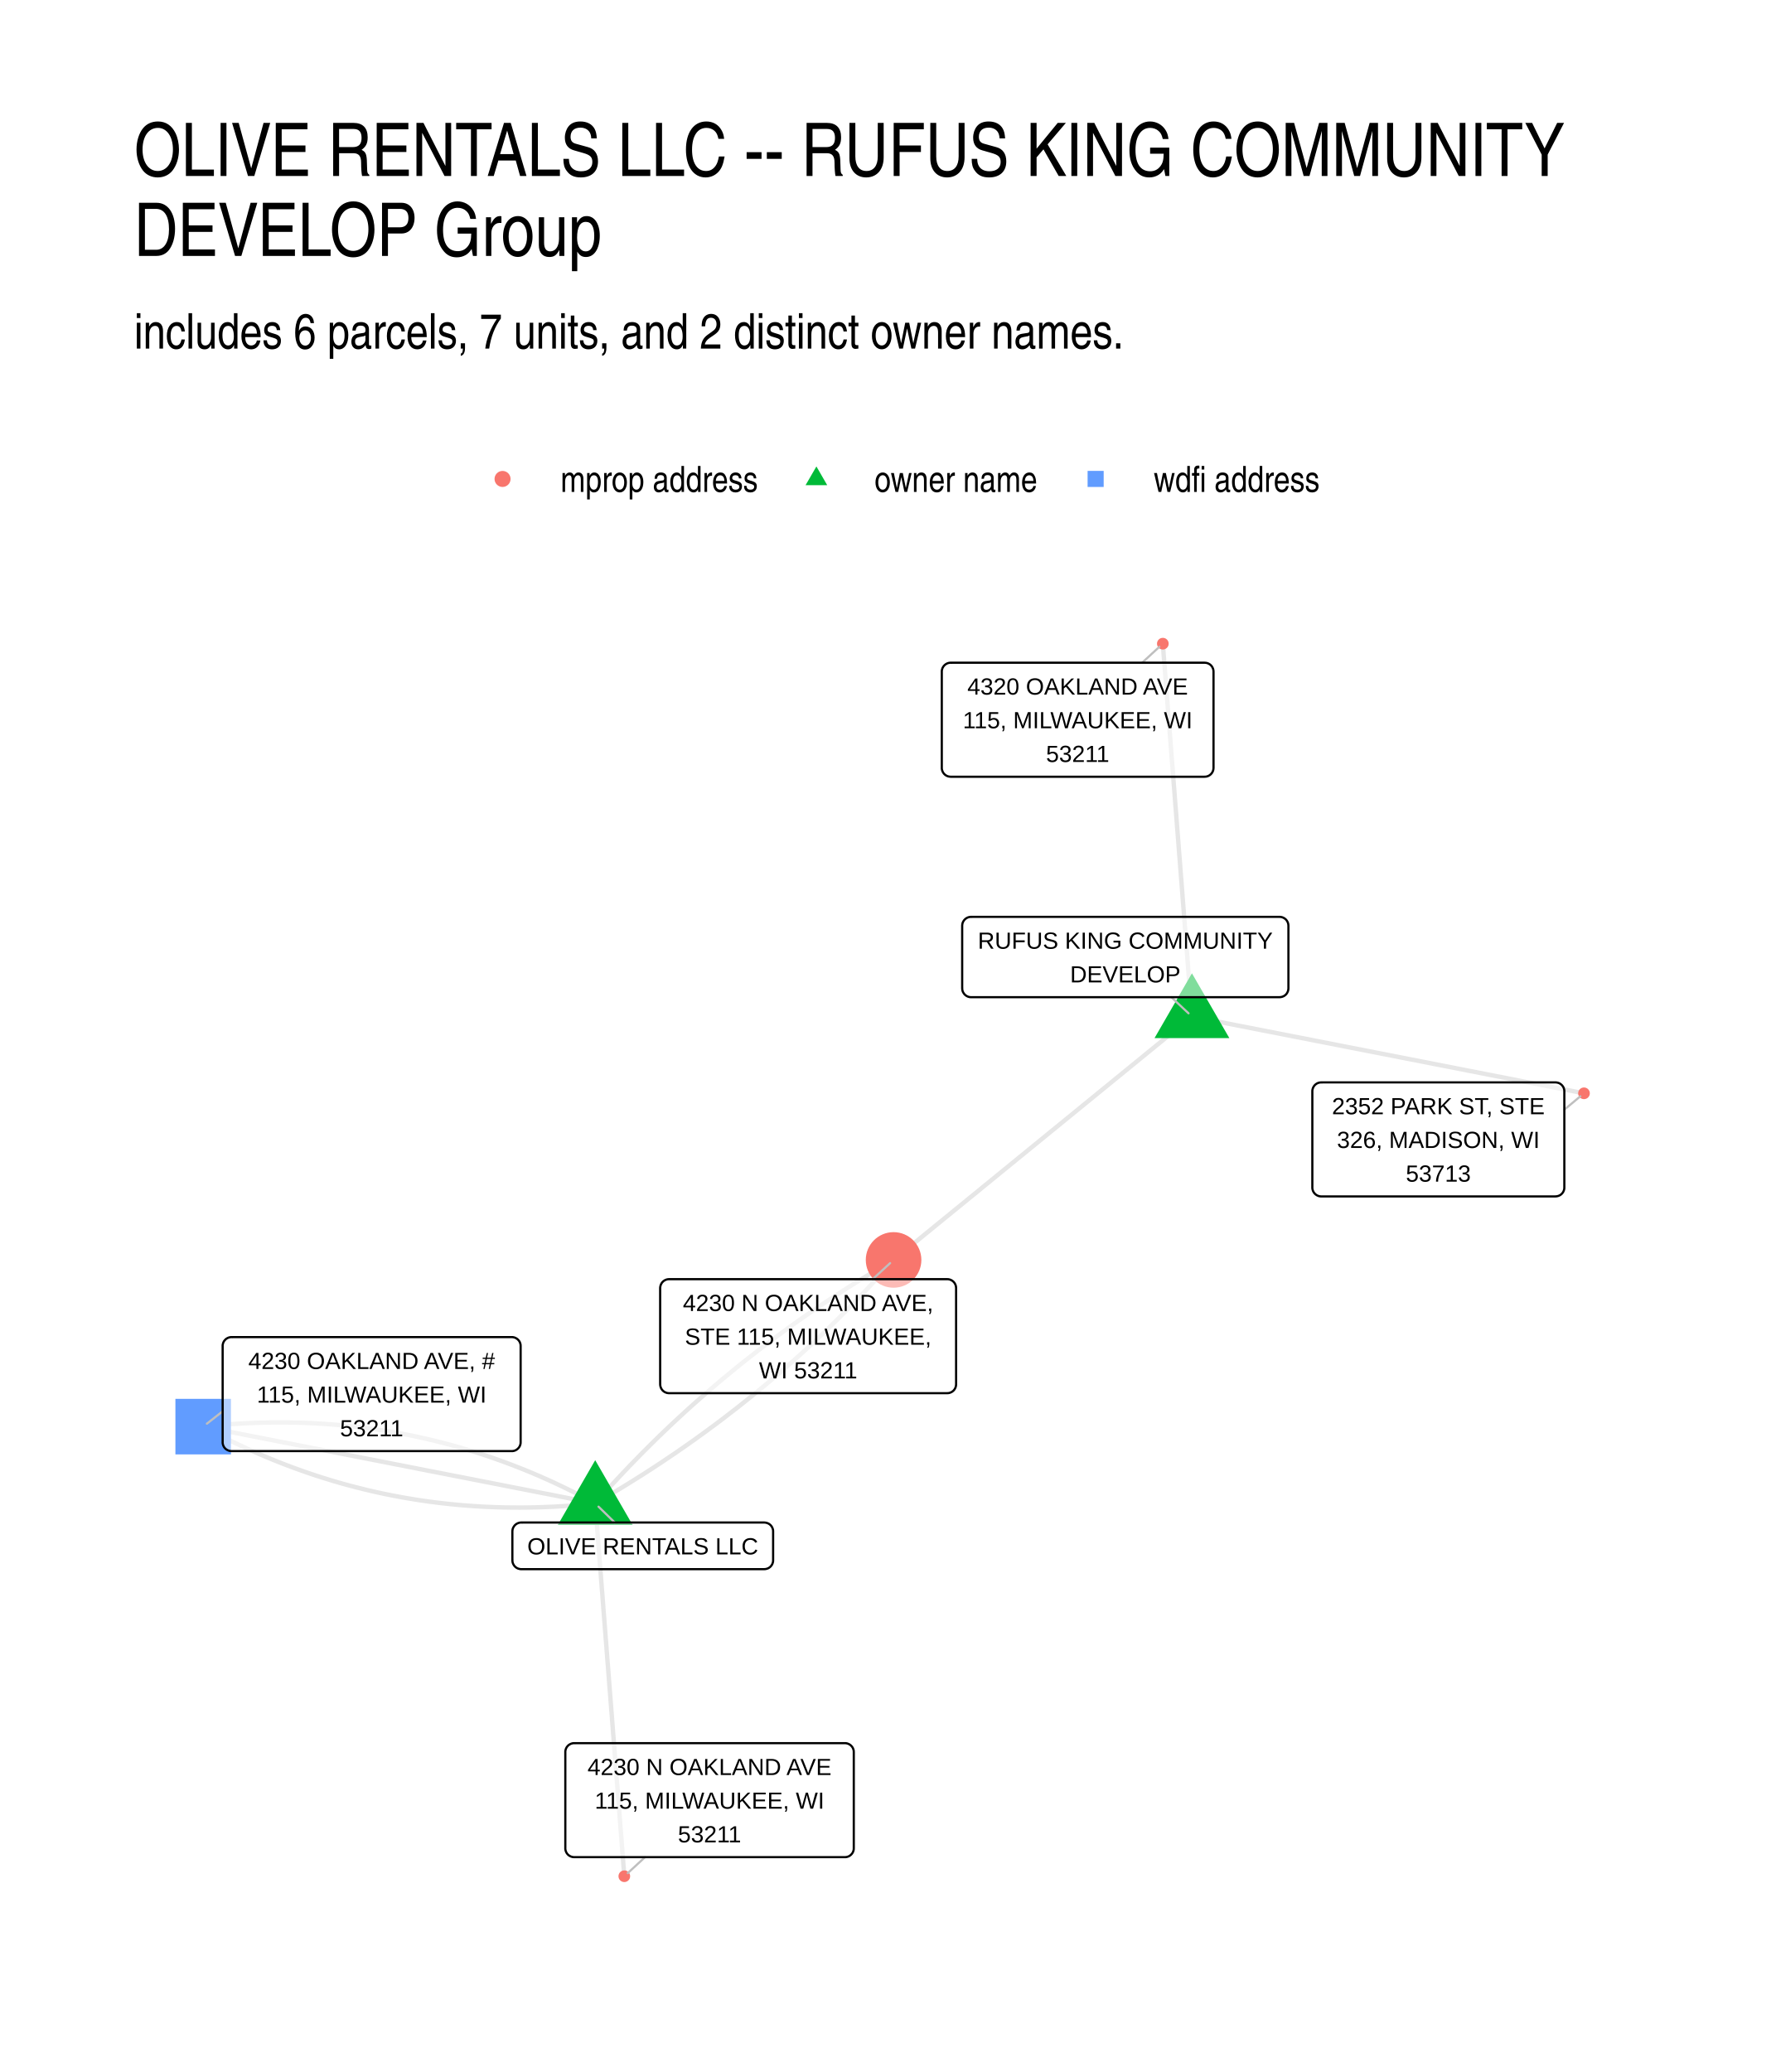
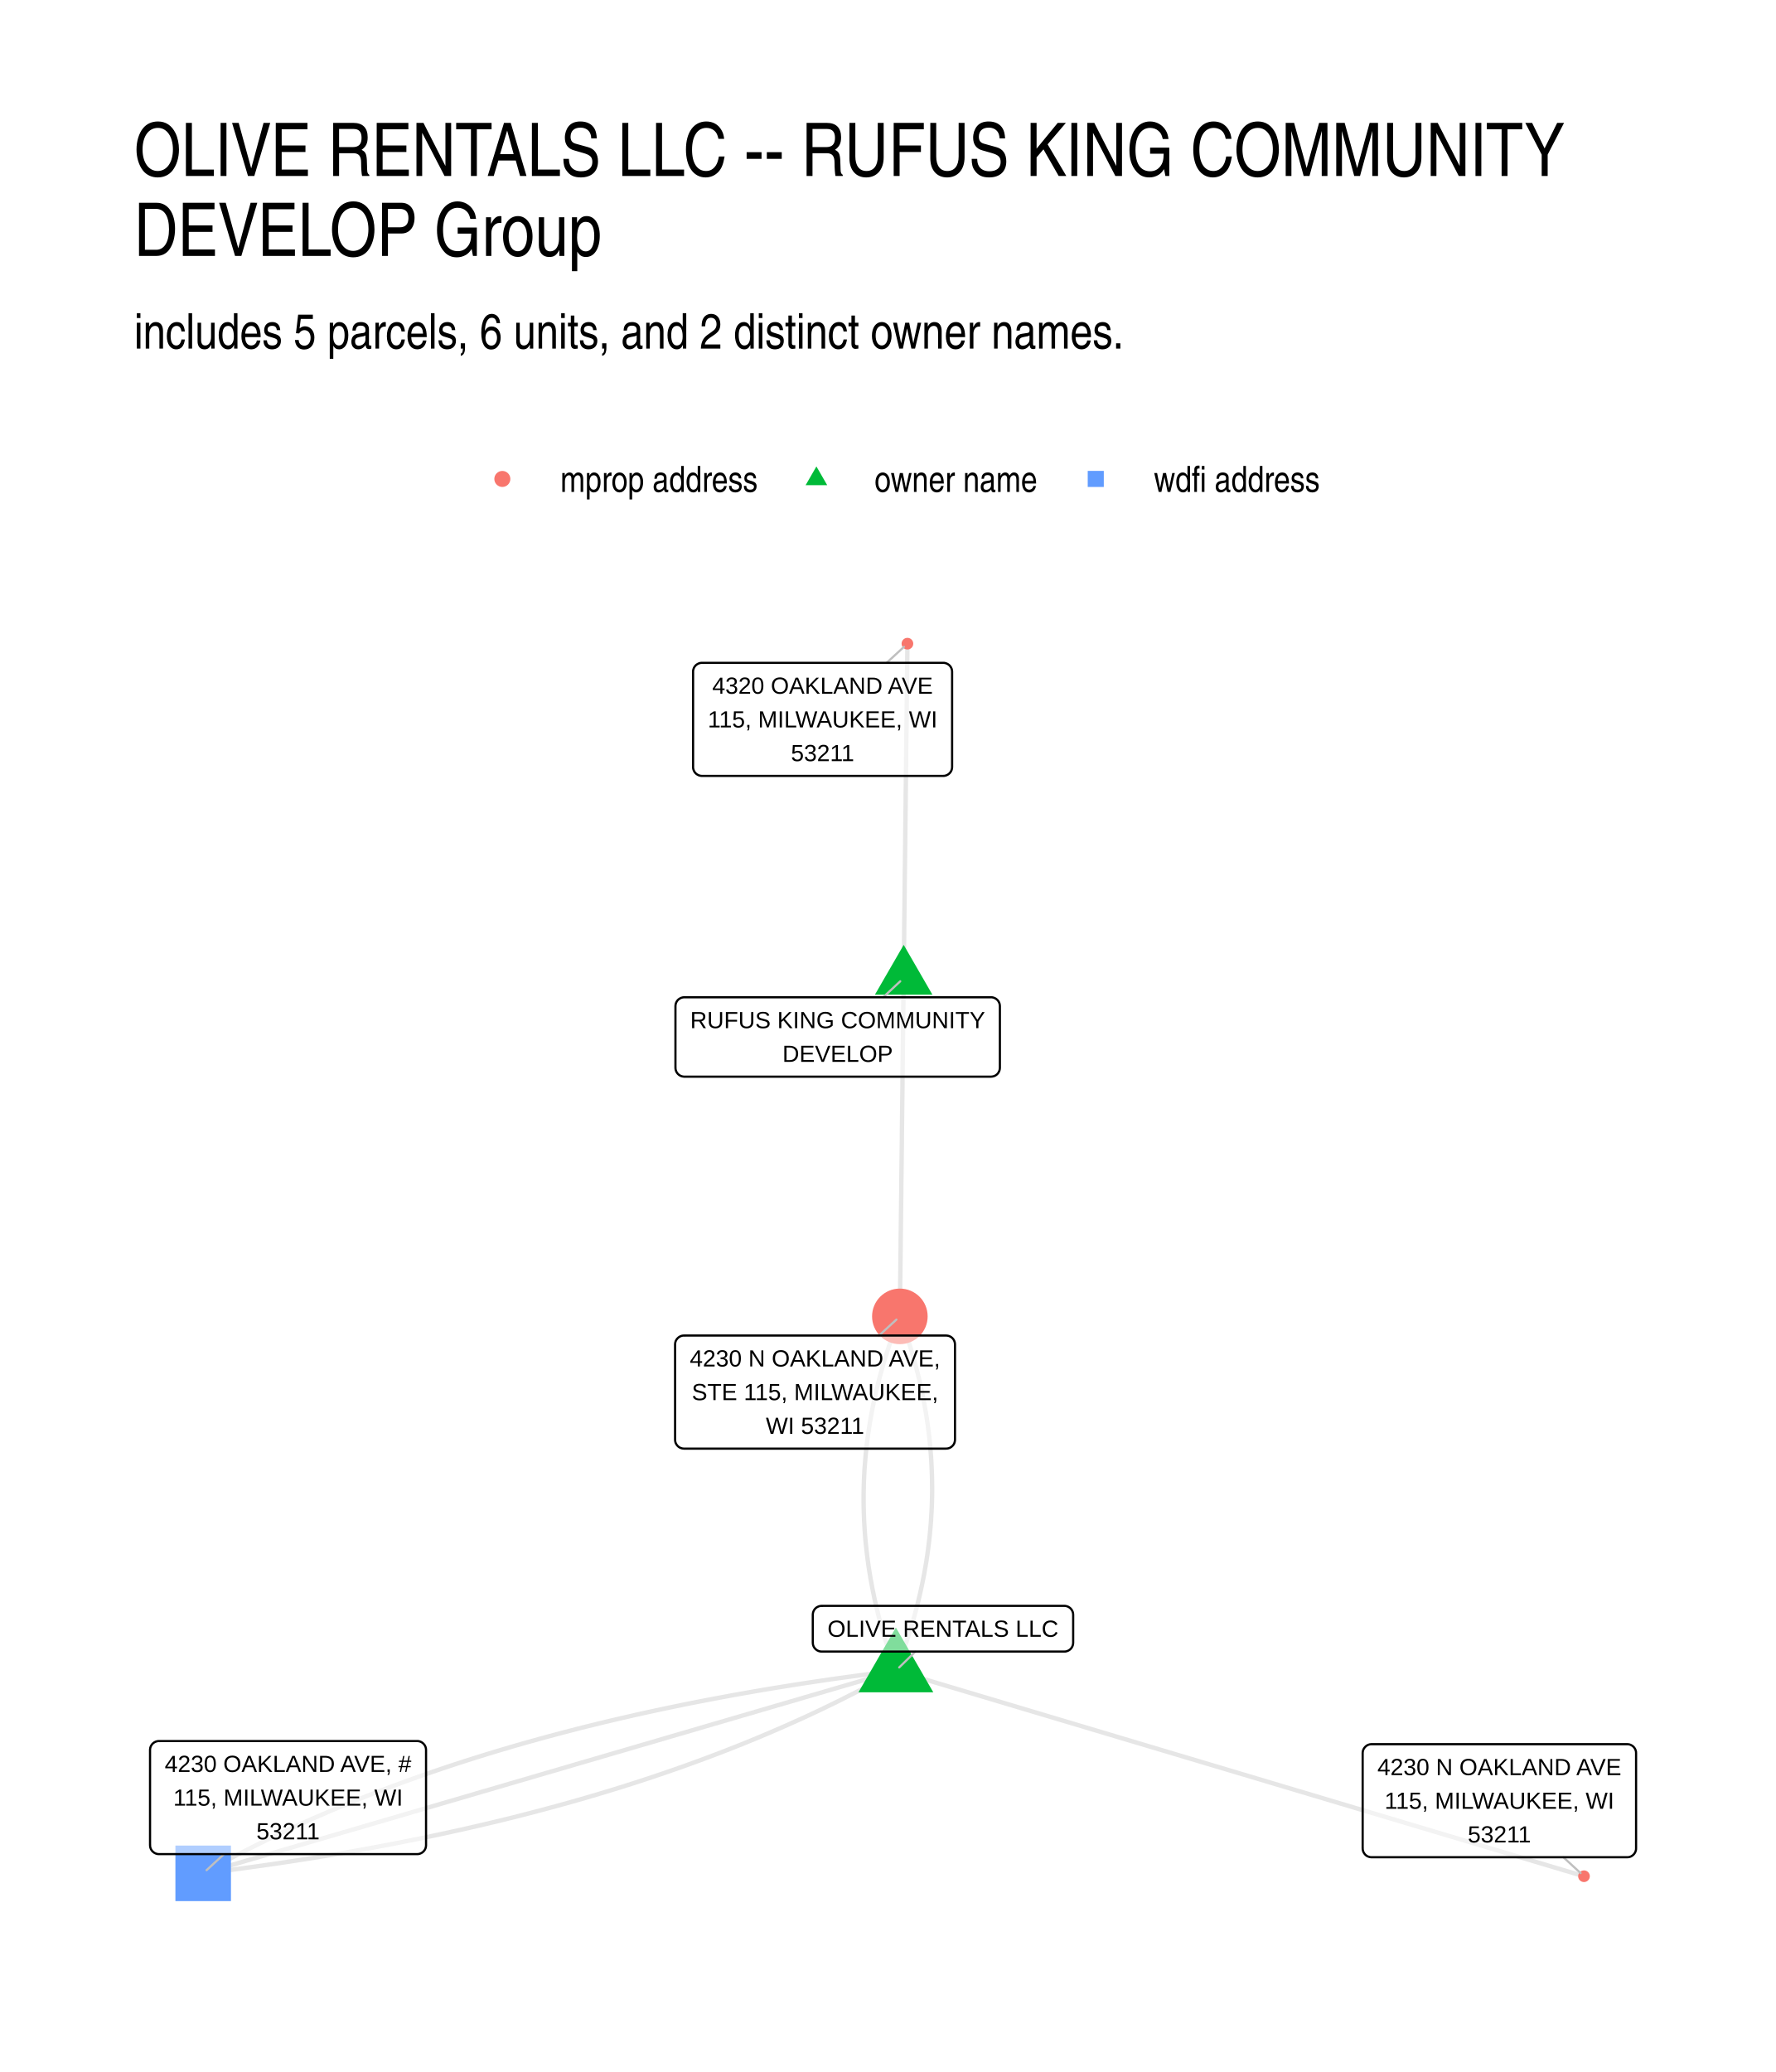
- <svg xmlns="http://www.w3.org/2000/svg" width="576" height="672" class="svglite" viewBox="0 0 432 504">
-   <defs>
-     <style>.svglite line,.svglite polyline,.svglite polygon,.svglite path,.svglite circle{fill:none;stroke:#000000;stroke-linecap:round;stroke-linejoin:round;stroke-miterlimit:10.00}.svglite text{white-space:pre}</style>
-   </defs>
-   <rect width="100%" height="100%" style="stroke-linecap:round;stroke-linejoin:round;stroke-miterlimit:10.00;stroke:none;fill:#FFFFFF" />
-   <defs>
-     <clipPath id="cpMC4wMHw0MzIuMDB8MC4wMHw1MDQuMDA=">
-       <path d="M0 0h432v504H0z" />
-     </clipPath>
-   </defs>
-   <g clip-path="url(#cpMC4wMHw0MzIuMDB8MC4wMHw1MDQuMDA=)">
-     <path d="M0 0h432v504H0z" style="stroke-width:1.07;stroke:none;fill:#FFFFFF" />
-   </g>
-   <defs>
-     <clipPath id="cpMzIuNjN8NDAyLjExfDE0MS41OHw0NzEuMzc=">
-       <path d="M32.63 141.58h369.48v329.8H32.63z" />
-     </clipPath>
-   </defs>
-   <g clip-path="url(#cpMzIuNjN8NDAyLjExfDE0MS41OHw0NzEuMzc=)">
-     <path d="m289.95 247.26-.07-.91-.07-.92-.07-.92-.07-.91-.08-.92-.07-.92-.07-.91-.07-.92-.07-.91-.07-.92-.08-.92-.07-.91-.07-.92-.07-.91-.07-.92-.07-.92-.07-.91-.08-.92-.07-.91-.07-.92-.07-.92-.07-.91-.07-.92-.08-.91-.07-.92-.07-.92-.07-.91-.07-.92-.07-.92-.08-.91-.07-.92-.07-.91-.07-.92-.07-.92-.07-.91-.07-.92-.08-.91-.07-.92-.07-.92-.07-.91-.07-.92-.07-.91-.08-.92-.07-.92-.07-.91-.07-.92-.07-.92-.07-.91-.08-.92-.07-.91-.07-.92-.07-.92-.07-.91-.07-.92-.07-.91-.08-.92-.07-.92-.07-.91-.07-.92-.07-.91-.07-.92-.08-.92-.07-.91-.07-.92-.07-.91-.07-.92-.07-.92-.08-.91-.07-.92-.07-.92-.07-.91-.07-.92-.07-.91-.07-.92-.08-.92-.07-.91-.07-.92-.07-.91-.07-.92-.07-.92-.08-.91-.07-.92-.07-.91-.07-.92-.07-.92-.07-.91-.08-.92-.07-.92-.07-.91-.07-.92-.07-.91-.07-.92-.07-.92-.08-.91-.07-.92-.07-.91-.07-.92-.07-.92-.07-.91M144.79 365.69l.84-.49.83-.48.84-.49.83-.5.83-.49.83-.5.82-.5.83-.5.82-.5.82-.51.82-.51.81-.51.81-.51.82-.51.8-.52.81-.52.81-.52.8-.53.8-.53.8-.52.79-.54.79-.53.8-.54.79-.53.78-.54.79-.55.78-.54.78-.55.78-.55.78-.55.77-.56.77-.55.77-.56.77-.56.76-.57.77-.56.76-.57.76-.57.76-.57.75-.58.75-.58.75-.58.75-.58.75-.58.74-.59.74-.59.74-.59.74-.59.74-.6.73-.6.73-.6.73-.6.73-.6.72-.61.72-.61.72-.61.72-.62.72-.61.71-.62.71-.62.71-.63.71-.62.7-.63.71-.63.7-.63.7-.64.69-.64.7-.64.69-.64.69-.64.69-.65.68-.65.69-.65.68-.65.68-.66.67-.66.68-.66.67-.66.67-.66.67-.67.67-.67.66-.67.66-.68.66-.67.66-.68.66-.68.65-.69.65-.68.65-.69.65-.69.64-.69.64-.7.64-.69.64-.7.64-.71.63-.7.63-.71.63-.7.63-.72m-72.58 59.22-.9-.49-.9-.48-.9-.47-.9-.47-.9-.46-.9-.45-.91-.45-.9-.44-.91-.44-.91-.43-.91-.43-.91-.42-.91-.41-.92-.4-.91-.41-.92-.39-.92-.39-.92-.38-.92-.38-.92-.37-.93-.36-.92-.36-.93-.35-.93-.35-.93-.34-.93-.33-.93-.33-.93-.32-.94-.32-.93-.31-.94-.3-.94-.3-.94-.29-.94-.28-.94-.28-.95-.28-.94-.26-.95-.27-.95-.25-.95-.25-.95-.24-.95-.24-.95-.23-.96-.23-.96-.22-.95-.21-.96-.21-.96-.2-.97-.19-.96-.19-.96-.18-.97-.18-.97-.17-.97-.16-.97-.16-.97-.15-.97-.15-.97-.14-.98-.13-.98-.13-.98-.12-.97-.12-.99-.11-.98-.1-.98-.1-.99-.09-.98-.09-.99-.08-.99-.07-.99-.07-.99-.06-1-.06-.99-.05-1-.04-.99-.04-1-.03-1-.02-1-.02-1.01-.02h-3.01l-1.01.01-1.01.02-1.01.02-1.01.03-1.02.04-1.01.04-1.02.05-1.02.05-1.02.06-1.02.06-1.02.08-1.02.07-1.03.09-1.02.09-1.03.09-1.03.11-1.03.1m240.53-99.75-.73.6-.73.6-.74.6-.73.59-.73.6-.74.6-.73.6-.73.6-.74.59-.73.6-.73.6-.74.6-.73.6-.73.59-.74.6-.73.6-.73.6-.73.6-.74.6-.73.59-.73.6-.74.6-.73.6-.73.6-.74.59-.73.6-.73.6-.74.6-.73.6-.73.59-.74.6-.73.6-.73.6-.74.6-.73.6-.73.59-.73.6-.74.6-.73.6-.73.6-.74.59-.73.6-.73.6-.74.6-.73.6-.73.59-.74.6-.73.6-.73.6-.74.6-.73.6-.73.59-.73.6-.74.6-.73.6-.73.6-.74.59-.73.6-.73.6-.74.6-.73.6-.73.59-.74.6-.73.6-.73.6-.74.6-.73.6-.73.59-.74.6-.73.6-.73.6-.73.6-.74.59-.73.6-.73.6-.74.6-.73.6-.73.59-.74.6-.73.6-.73.6-.74.6-.73.59-.73.6-.74.6-.73.6-.73.6-.74.6-.73.59-.73.6-.73.6-.74.6-.73.6-.73.59-.74.6-.73.6-.73.6-.74.6-.73.59m-72.58 59.22.07.91.07.92.07.92.07.91.08.92.07.91.07.92.07.92.07.91.07.92.07.92.08.91.07.92.07.91.07.92.07.92.07.91.08.92.07.91.07.92.07.92.07.91.07.92.08.91.07.92.07.92.07.91.07.92.07.91.07.92.08.92.07.91.07.92.07.92.07.91.07.92.08.91.07.92.07.92.07.91.07.92.07.91.08.92.07.92.07.91.07.92.07.91.07.92.07.92.08.91.07.92.07.92.07.91.07.92.07.91.08.92.07.92.07.91.07.92.07.91.07.92.08.92.07.91.07.92.07.91.07.92.07.92.07.91.08.92.07.91.07.92.07.92.07.91.07.92.08.92.07.91.07.92.07.91.07.92.07.92.08.91.07.92.07.91.07.92.07.92.07.91.07.92.08.91.07.92.07.92.07.91.07.92.07.92.08.91.07.92.07.91.07.92.07.92.07.91" style="stroke-width:1.07;stroke:#000000;stroke-opacity:0.10;stroke-linecap:butt" />
-     <path d="m144.79 365.69-.97-.19-.96-.19-.96-.19-.97-.19-.96-.19-.96-.18-.97-.19-.96-.19-.96-.19-.97-.19-.96-.19-.96-.19-.97-.18-.96-.19-.96-.19-.97-.19-.96-.19-.96-.19-.96-.19-.97-.18-.96-.19-.96-.19-.97-.19-.96-.19-.96-.19-.97-.19-.96-.19-.96-.18-.97-.19-.96-.19-.96-.19-.97-.19-.96-.19-.96-.19-.97-.18-.96-.19-.96-.19-.97-.19-.96-.19-.96-.19-.97-.19-.96-.18-.96-.19-.97-.19-.96-.19-.96-.19-.97-.19-.96-.19-.96-.19-.97-.18-.96-.19-.96-.19-.97-.19-.96-.19-.96-.19-.97-.19-.96-.18-.96-.19-.97-.19-.96-.19-.96-.19-.97-.19-.96-.19-.96-.18-.97-.19-.96-.19-.96-.19-.97-.19-.96-.19-.96-.19-.97-.18-.96-.19-.96-.19-.97-.19-.96-.19-.96-.19-.97-.19-.96-.19-.96-.18-.97-.19-.96-.19-.96-.19-.97-.19-.96-.19-.96-.19-.96-.18-.97-.19-.96-.19-.96-.19-.97-.19-.96-.19-.96-.19-.97-.18-.96-.19-.96-.19-.97-.19-.96-.19-.96-.19-.97-.19m240.53-99.75.97.19.96.19.96.19.97.19.96.18.96.19.97.19.96.19.96.19.97.19.96.19.96.19.96.18.97.19.96.19.96.19.97.19.96.19.96.19.97.18.96.19.96.19.97.19.96.19.96.19.97.19.96.18.96.19.97.19.96.19.96.19.97.19.96.19.96.18.97.19.96.19.96.19.97.19.96.19.96.19.97.19.96.18.96.19.97.19.96.19.96.19.97.19.96.19.96.18.97.19.96.19.96.19.97.19.96.19.96.19.97.18.96.19.96.19.97.19.96.19.96.19.97.19.96.19.96.18.97.19.96.19.96.19.97.19.96.19.96.19.97.18.96.19.96.19.97.19.96.19.96.19.97.19.96.18.96.19.96.19.97.19.96.19.96.19.97.19.96.19.96.18.97.19.96.19.96.19.97.19.96.19.96.19.97.18.96.19.96.19.97.19.96.19.96.19.97.19m-240.53 99.75.62-.71.63-.71.64-.71.63-.7.64-.7.63-.7.64-.7.65-.7.64-.69.65-.69.65-.69.65-.68.65-.69.66-.68.66-.67.66-.68.66-.68.66-.67.67-.67.67-.66.67-.67.67-.66.67-.66.68-.66.68-.66.68-.65.69-.65.68-.65.69-.65.69-.64.69-.64.7-.64.69-.64.7-.63.7-.64.7-.63.71-.62.71-.63.71-.62.71-.62.71-.62.72-.62.71-.61.73-.62.72-.61.72-.6.73-.61.73-.6.73-.6.73-.6.74-.6.73-.59.74-.59.75-.59.74-.59.75-.58.74-.58.75-.58.76-.58.75-.57.76-.58.76-.57.76-.57.76-.56.77-.56.77-.57.77-.56.77-.55.77-.56.78-.55.78-.55.78-.55.78-.54.78-.54.79-.54.79-.54.79-.54.8-.53.79-.53.8-.53.8-.53.8-.52.81-.53.8-.51.81-.52.81-.52.82-.51.81-.51.82-.51.82-.51.82-.5.82-.5.83-.5.83-.5.83-.49.83-.49.83-.49.84-.49.84-.49" style="stroke-width:1.07;stroke:#000000;stroke-opacity:0.10;stroke-linecap:butt" />
-     <path d="m144.79 365.69-1.03.11-1.03.1-1.03.09-1.02.09-1.03.09-1.02.08-1.02.07-1.02.06-1.02.06-1.02.06-1.02.04-1.01.04-1.02.04-1.01.03-1.01.02-1.01.02-1.01.01-1 .01-1.01-.01h-1l-1.01-.02-1-.01-1-.03-1-.03-.99-.04-1-.04-.99-.05-1-.06-.99-.06-.99-.07-.99-.07-.99-.08-.98-.08-.99-.1-.98-.09-.98-.11-.99-.11-.97-.11-.98-.13-.98-.12-.98-.14-.97-.14-.97-.14-.97-.16-.97-.16-.97-.16-.97-.17-.97-.18-.96-.18-.96-.19-.97-.19-.96-.2-.96-.21-.95-.21-.96-.22-.96-.23-.95-.23-.95-.24-.95-.24-.95-.25-.95-.25-.95-.26-.94-.27-.95-.27-.94-.28-.94-.29-.94-.29-.94-.3-.94-.3-.93-.31-.94-.32-.93-.32-.93-.33-.93-.33-.93-.34-.93-.35-.93-.35-.92-.36-.93-.36-.92-.37-.92-.38-.92-.38-.92-.39-.92-.39-.91-.4-.92-.41-.91-.41-.91-.42-.91-.43-.91-.43-.91-.43-.9-.45-.91-.45-.9-.45-.9-.46-.9-.47-.9-.47-.9-.48-.9-.49" style="stroke-width:1.07;stroke:#000000;stroke-opacity:0.10;stroke-linecap:butt" />
-     <path d="m289.95 236.75 9.1 15.76h-18.2zM144.79 355.18l9.1 15.76h-18.2z" style="stroke-width:0.71;stroke:none;fill:#00BA38" />
-     <circle cx="282.87" cy="156.57" r="1.42" style="stroke-width:0.71;stroke:none;fill:#F8766D" />
-     <circle cx="217.37" cy="306.47" r="6.76" style="stroke-width:0.71;stroke:none;fill:#F8766D" />
-     <path d="M42.67 353.77h13.51v-13.51H42.67z" style="stroke-width:0.71;stroke:none;fill:#619CFF" />
-     <circle cx="151.87" cy="456.38" r="1.42" style="stroke-width:0.71;stroke:none;fill:#F8766D" />
-     <circle cx="385.32" cy="265.94" r="1.42" style="stroke-width:0.71;stroke:none;fill:#F8766D" />
-     <path d="m284.94 242.56 4.18 3.92M149.54 370.34l-3.94-3.85M277.83 161.2l4.19-3.86m-69.73 153.81 4.24-3.9M54.16 343.29l-3.83 3.01m106.58 105.44-4.19 3.87m227.82-185.69 3.89-3.25" style="stroke-width:0.53;stroke:#BFBFBF" />
-     <path d="M236.22 242.56h75.04-.09l.35-.02.34-.07.33-.12.3-.17.27-.22.23-.26.18-.3.14-.32.08-.33.03-.35h0v-15.22h0l-.03-.35-.08-.34-.14-.32-.18-.29-.23-.26-.27-.22-.3-.17-.33-.13-.34-.07-.26-.01h-75.04l.26.01-.35-.01-.34.04-.34.1-.31.15-.29.2-.25.24-.2.27-.17.31-.11.33-.05.34-.01.18v15.22l.01-.17v.34l.05.35.11.33.17.3.2.28.25.24.29.2.31.15.34.1.34.04z" style="stroke-width:0.53;fill:#FFFFFF;fill-opacity:0.50" />
-     <text x="273.74" y="230.77" lengthAdjust="spacingAndGlyphs" style="font-size:5.69px;font-family:&quot;Liberation Sans&quot;" text-anchor="middle" textLength="72.16">RUFUS KING COMMUNITY</text>
-     <text x="273.74" y="238.96" lengthAdjust="spacingAndGlyphs" style="font-size:5.69px;font-family:&quot;Liberation Sans&quot;" text-anchor="middle" textLength="26.32">DEVELOP</text>
-     <path d="M126.8 381.69h59.11-.08l.34-.02.34-.07.33-.12.3-.17.27-.22.23-.26.19-.3.13-.32.09-.34.02-.34h0v-7.03h0l-.02-.35-.09-.33-.13-.32-.19-.3-.23-.26-.27-.22-.3-.17-.33-.12-.34-.07-.26-.02H126.8l.26.02-.35-.02-.34.04-.33.1-.32.15-.29.2-.25.24-.2.28-.17.3-.11.33-.05.35-.01.17v7.03l.01-.18v.35l.05.34.11.33.17.31.2.28.25.24.29.2.32.15.33.09.34.05z" style="stroke-width:0.53;fill:#FFFFFF;fill-opacity:0.50" />
-     <text x="156.36" y="378.09" lengthAdjust="spacingAndGlyphs" style="font-size:5.69px;font-family:&quot;Liberation Sans&quot;" text-anchor="middle" textLength="56.23">OLIVE RENTALS LLC</text>
-     <path d="M231.26 188.94h61.78l-.09-.01.35-.01.34-.07.33-.12.3-.18.27-.22.23-.26.18-.29.14-.32.08-.34.03-.34h0v-23.42h0l-.03-.35-.08-.33-.14-.32-.18-.3-.23-.26-.27-.22-.3-.17-.33-.13-.34-.06-.26-.02h-61.78l.26.02-.35-.02-.34.04-.34.1-.31.15-.29.2-.25.24-.21.28-.16.3-.11.33-.06.35v23.59-.18.35l.06.34.11.33.16.31.21.28.25.24.29.2.31.15.34.09.34.04z" style="stroke-width:0.53;fill:#FFFFFF;fill-opacity:0.50" />
-     <text x="262.15" y="168.95" lengthAdjust="spacingAndGlyphs" style="font-size:5.69px;font-family:&quot;Liberation Sans&quot;" text-anchor="middle" textLength="56.92">4320 OAKLAND AVE</text>
-     <text x="262.15" y="177.14" lengthAdjust="spacingAndGlyphs" style="font-size:5.69px;font-family:&quot;Liberation Sans&quot;" text-anchor="middle" textLength="58.9">115, MILWAUKEE, WI</text>
-     <text x="262.15" y="185.34" lengthAdjust="spacingAndGlyphs" style="font-size:5.69px;font-family:&quot;Liberation Sans&quot;" text-anchor="middle" textLength="18.11">53211</text>
-     <path d="M162.75 338.88h67.67-.09l.35-.01.34-.07.33-.13.3-.17.27-.22.23-.26.18-.29.14-.32.08-.34.03-.35h0v-23.41h0l-.03-.35-.08-.34-.14-.32-.18-.29-.23-.26-.27-.22-.3-.17-.33-.13-.34-.07-.26-.01h-67.67l.26.01-.34-.01-.35.04-.33.1-.32.15-.28.19-.25.24-.21.28-.16.31-.11.33-.06.34-.01.18v23.41l.01-.17v.35l.06.34.11.33.16.31.21.28.25.24.28.19.32.15.33.1.35.04z" style="stroke-width:0.53;fill:#FFFFFF;fill-opacity:0.50" />
-     <text x="196.59" y="318.89" lengthAdjust="spacingAndGlyphs" style="font-size:5.69px;font-family:&quot;Liberation Sans&quot;" text-anchor="middle" textLength="64.79">4230 N OAKLAND AVE,</text>
-     <text x="196.59" y="327.09" lengthAdjust="spacingAndGlyphs" style="font-size:5.69px;font-family:&quot;Liberation Sans&quot;" text-anchor="middle" textLength="62.28">STE 115, MILWAUKEE,</text>
-     <text x="196.59" y="335.28" lengthAdjust="spacingAndGlyphs" style="font-size:5.69px;font-family:&quot;Liberation Sans&quot;" text-anchor="middle" textLength="27.22">WI 53211</text>
-     <path d="M56.32 352.97h68.17-.08l.34-.01.35-.07.32-.12.3-.18.27-.22.23-.26.19-.29.13-.32.09-.34.02-.35h0V327.4h0l-.02-.35-.09-.34-.13-.32-.19-.29-.23-.26-.27-.22-.3-.17-.32-.13-.35-.07-.26-.01H56.32l.26.01-.35-.01-.34.04-.34.1-.31.15-.29.19-.25.25-.21.27-.16.31-.11.33-.06.34v23.59-.17.35l.06.34.11.33.16.31.21.28.25.24.29.19.31.15.34.1.34.04z" style="stroke-width:0.53;fill:#FFFFFF;fill-opacity:0.50" />
-     <text x="90.41" y="332.99" lengthAdjust="spacingAndGlyphs" style="font-size:5.69px;font-family:&quot;Liberation Sans&quot;" text-anchor="middle" textLength="65.3">4230 OAKLAND AVE, #</text>
-     <text x="90.41" y="341.18" lengthAdjust="spacingAndGlyphs" style="font-size:5.69px;font-family:&quot;Liberation Sans&quot;" text-anchor="middle" textLength="58.9">115, MILWAUKEE, WI</text>
-     <text x="90.41" y="349.37" lengthAdjust="spacingAndGlyphs" style="font-size:5.69px;font-family:&quot;Liberation Sans&quot;" text-anchor="middle" textLength="18.11">53211</text>
-     <path d="M139.68 451.74h65.85-.08l.34-.01.34-.07.33-.12.3-.18.27-.22.23-.26.19-.29.13-.32.09-.34.02-.35h0v-23.41h0l-.02-.35-.09-.34-.13-.32-.19-.29-.23-.26-.27-.22-.3-.17-.33-.13-.34-.07-.26-.01h-65.85l.26.01-.35-.01-.35.04-.33.1-.31.15-.29.19-.25.25-.21.27-.16.31-.11.33-.06.34v23.59-.17.35l.06.34.11.33.16.31.21.28.25.24.29.19.31.15.33.1.35.04z" style="stroke-width:0.53;fill:#FFFFFF;fill-opacity:0.50" />
-     <text x="172.6" y="431.76" lengthAdjust="spacingAndGlyphs" style="font-size:5.69px;font-family:&quot;Liberation Sans&quot;" text-anchor="middle" textLength="62.98">4230 N OAKLAND AVE</text>
-     <text x="172.6" y="439.95" lengthAdjust="spacingAndGlyphs" style="font-size:5.69px;font-family:&quot;Liberation Sans&quot;" text-anchor="middle" textLength="58.9">115, MILWAUKEE, WI</text>
-     <text x="172.6" y="448.14" lengthAdjust="spacingAndGlyphs" style="font-size:5.69px;font-family:&quot;Liberation Sans&quot;" text-anchor="middle" textLength="18.11">53211</text>
-     <path d="M321.4 291.02h56.98-.08l.34-.02.34-.07.33-.12.3-.17.27-.22.23-.26.19-.3.13-.32.09-.33.02-.35h0v-23.42h0l-.02-.34-.09-.34-.13-.32-.19-.29-.23-.26-.27-.22-.3-.18-.33-.12-.34-.07-.26-.02H321.4l.26.02-.35-.01-.35.04-.33.09-.31.15-.29.2-.25.24-.21.28-.16.31-.11.33-.06.34v23.59-.17.34l.06.35.11.33.16.3.21.28.25.24.29.2.31.15.33.1.35.04z" style="stroke-width:0.53;fill:#FFFFFF;fill-opacity:0.50" />
-     <text x="349.89" y="271.03" lengthAdjust="spacingAndGlyphs" style="font-size:5.69px;font-family:&quot;Liberation Sans&quot;" text-anchor="middle" textLength="54.11">2352 PARK ST, STE</text>
-     <text x="349.89" y="279.23" lengthAdjust="spacingAndGlyphs" style="font-size:5.69px;font-family:&quot;Liberation Sans&quot;" text-anchor="middle" textLength="52.59">326, MADISON, WI</text>
-     <text x="349.89" y="287.42" lengthAdjust="spacingAndGlyphs" style="font-size:5.69px;font-family:&quot;Liberation Sans&quot;" text-anchor="middle" textLength="18.11">53713</text>
-   </g>
-   <g clip-path="url(#cpMC4wMHw0MzIuMDB8MC4wMHw1MDQuMDA=)">
-     <circle cx="122.25" cy="116.5" r="1.95" style="stroke-width:0.71;stroke:none;fill:#F8766D" />
-     <path d="m198.6 113.46 2.63 4.56h-5.27z" style="stroke-width:0.71;stroke:none;fill:#00BA38" />
-     <path d="M264.57 118.45h3.91v-3.91h-3.91z" style="stroke-width:0.71;stroke:none;fill:#619CFF" />
-     <text x="136.37" y="119.66" lengthAdjust="spacingAndGlyphs" style="font-size:8.80px;font-weight:0;font-family:&quot;Nimbus Sans Narrow&quot;" textLength="48.11">mprop address</text>
-     <text x="212.72" y="119.66" lengthAdjust="spacingAndGlyphs" style="font-size:8.80px;font-weight:0;font-family:&quot;Nimbus Sans Narrow&quot;" textLength="39.69">owner name</text>
-     <text x="280.64" y="119.66" lengthAdjust="spacingAndGlyphs" style="font-size:8.80px;font-weight:0;font-family:&quot;Nimbus Sans Narrow&quot;" textLength="40.49">wdfi address</text>
-     <text x="32.63" y="84.79" lengthAdjust="spacingAndGlyphs" style="font-size:12.00px;font-weight:0;font-family:&quot;Nimbus Sans Narrow&quot;" textLength="241.18">includes 6 parcels, 7 units, and 2 distinct owner names.</text>
-     <text x="32.63" y="42.81" lengthAdjust="spacingAndGlyphs" style="font-size:18.00px;font-weight:0;font-family:&quot;Nimbus Sans Narrow&quot;" textLength="355.94">OLIVE RENTALS LLC -- RUFUS KING COMMUNITY</text>
-     <text x="32.63" y="62.25" lengthAdjust="spacingAndGlyphs" style="font-size:18.00px;font-weight:0;font-family:&quot;Nimbus Sans Narrow&quot;" textLength="118.96">DEVELOP Group</text>
+ <svg xmlns="http://www.w3.org/2000/svg" width="576" height="672" viewBox="0 0 432 504">
+   <g class="svglite">
+     <defs>
+       <style>.svglite line,.svglite polyline,.svglite polygon,.svglite path,.svglite circle{fill:none;stroke:#000000;stroke-linecap:round;stroke-linejoin:round;stroke-miterlimit:10.00}.svglite text{white-space:pre}.svglite g.glyphgroup path{fill:inherit;stroke:none}</style>
+     </defs>
+     <rect width="100%" height="100%" style="stroke-linecap:round;stroke-linejoin:round;stroke-miterlimit:10.00;stroke:none;fill:#FFFFFF" />
+     <defs>
+       <clipPath id="cpMC4wMHw0MzIuMDB8MC4wMHw1MDQuMDA=">
+         <path d="M0 0h432v504H0z" />
+       </clipPath>
+     </defs>
+     <g clip-path="url(#cpMC4wMHw0MzIuMDB8MC4wMHw1MDQuMDA=)">
+       <path d="M0 0h432v504H0z" style="stroke-width:1.07;stroke:none;fill:#FFFFFF" />
+     </g>
+     <defs>
+       <clipPath id="cpMzIuNjN8NDAyLjExfDE0MS41OHw0NzEuMzc=">
+         <path d="M32.63 141.58h369.48v329.8H32.63z" />
+       </clipPath>
+     </defs>
+     <g clip-path="url(#cpMzIuNjN8NDAyLjExfDE0MS41OHw0NzEuMzc=)">
+       <path d="M219.83 237.91v-.82l.01-.82.01-.83.01-.82.01-.82.01-.82.01-.82.01-.82.01-.83.01-.82.01-.82.01-.82.01-.82v-.82l.01-.83.01-.82.01-.82.01-.82.01-.82.01-.82.01-.82.01-.83.01-.82.01-.82.01-.82.01-.82v-.82l.01-.83.01-.82.01-.82.01-.82.01-.82.01-.82.01-.83.01-.82.01-.82.01-.82.01-.82.01-.82.01-.83v-.82l.01-.82.01-.82.01-.82.01-.82.01-.83.01-.82.01-.82.01-.82.01-.82.01-.82.01-.83.01-.82v-.82l.01-.82.01-.82.01-.82.01-.83.01-.82.01-.82.01-.82.01-.82.01-.82.01-.83.01-.82.01-.82v-.82l.01-.82.01-.82.01-.82.01-.83.01-.82.01-.82.01-.82.01-.82.01-.82.01-.83.01-.82.01-.82.01-.82v-.82l.01-.82.01-.83.01-.82.01-.82.01-.82.01-.82.01-.82.01-.83.01-.82.01-.82.01-.82.01-.82v-.82l.01-.83.01-.82.01-.82.01-.82.01-.82m-2.81 249.82.34-.87.34-.87.33-.87.32-.87.31-.87.31-.87.31-.87.29-.87.29-.87.28-.87.28-.87.26-.87.27-.87.25-.87.25-.87.24-.87.23-.87.23-.87.22-.87.21-.87.21-.87.2-.87.19-.87.19-.87.18-.87.17-.87.17-.87.16-.87.15-.87.15-.87.14-.87.13-.87.12-.87.12-.87.11-.87.11-.88.1-.87.09-.87.08-.87.08-.87.07-.87.07-.87.05-.87.05-.87.05-.87.04-.87.03-.87.02-.87.02-.87.01-.87v-.87l-.01-.87-.01-.87-.01-.87-.03-.88-.03-.87-.04-.87-.04-.87-.05-.87-.06-.87-.07-.87-.07-.87-.08-.87-.08-.87-.09-.87-.1-.87-.11-.87-.11-.88-.12-.87-.13-.87-.13-.87-.14-.87-.15-.87-.15-.87-.16-.87-.17-.87-.17-.87-.18-.87-.19-.88-.19-.87-.2-.87-.21-.87-.21-.87-.23-.87-.22-.87-.24-.87-.24-.87-.25-.88-.25-.87-.27-.87-.27-.87-.27-.87-.28-.87-.29-.87-.3-.87-.3-.88-.31-.87-.32-.87-.32-.87m-.97 86.19-2.08.26-2.08.26-2.07.26-2.06.27-2.05.28-2.04.28-2.04.28-2.03.29-2.02.3-2.01.3-2.01.3-1.99.31-1.99.32-1.99.32-1.97.32-1.97.33-1.96.34-1.95.34-1.94.34-1.93.35-1.93.36-1.92.36-1.91.36-1.91.37-1.89.37-1.89.38-1.88.39-1.88.39-1.86.39-1.86.4-1.85.4-1.84.41-1.84.42-1.82.42-1.82.42-1.81.43-1.81.43-1.79.44-1.79.44-1.78.45-1.77.46-1.76.45-1.76.47-1.75.47-1.74.47-1.73.48-1.73.48-1.72.49-1.71.49-1.7.5-1.69.5-1.69.51-1.68.51-1.67.52-1.66.52-1.66.53-1.65.53-1.64.54-1.63.54-1.62.55-1.62.55-1.61.56-1.6.56-1.59.57-1.59.57-1.57.58-1.57.58-1.57.58-1.55.6-1.55.59-1.54.6-1.53.61-1.52.61-1.52.62-1.5.62-1.5.63-1.5.63-1.48.64-1.48.64-1.47.64-1.46.65-1.45.66-1.45.66-1.43.67-1.43.67-1.43.67-1.41.68-1.41.69-1.4.69-1.39.7-1.38.7-1.38.7-1.36.71-1.36.72-1.36.72-1.34.72-1.34.73-1.33.74-1.32.74m170.41-217.77-.01.83-.01.83-.01.83-.01.83-.01.84-.01.83-.01.83-.01.83-.01.83-.01.83-.01.83-.01.83-.01.84-.01.83-.01.83v.83l-.01.83-.01.83-.01.83-.01.83-.01.84-.01.83-.01.83-.01.83-.01.83-.01.83-.01.83-.01.83-.01.84-.01.83v.83l-.01.83-.01.83-.01.83-.01.83-.01.83-.01.83-.01.84-.01.83-.01.83-.01.83-.01.83-.01.83-.01.83-.01.83-.01.84v.83l-.01.83-.01.83-.01.83-.01.83-.01.83-.01.83-.01.84-.01.83-.01.83-.01.83-.01.83-.01.83-.01.83-.01.83v.84l-.01.83-.01.83-.01.83-.01.83-.01.83-.01.83-.01.83-.01.84-.01.83-.01.83-.01.83-.01.83-.01.83-.01.83-.01.83v.84l-.01.83-.01.83-.01.83-.01.83-.01.83-.01.83-.01.83-.01.84-.01.83-.01.83-.01.83-.01.83-.01.83-.01.83v.83l-.01.83-.01.84-.01.83-.01.83-.01.83-.01.83m-.97 86.19 1.69.5 1.69.51 1.69.5 1.69.51 1.69.5 1.69.51 1.69.5 1.7.51 1.69.5 1.69.51 1.69.5 1.69.51 1.69.5 1.69.51 1.69.5 1.69.51 1.69.5 1.69.51 1.69.5 1.69.51 1.7.5 1.69.51 1.69.5 1.69.51 1.69.5 1.69.51 1.69.5 1.69.51 1.69.5 1.69.51 1.69.5 1.69.51 1.69.5 1.7.51 1.69.5 1.69.51 1.69.5 1.69.51 1.69.5 1.69.51 1.69.5 1.69.51 1.69.5 1.69.51 1.69.5 1.7.51 1.69.5 1.69.51 1.69.5 1.69.51 1.69.5 1.69.51 1.69.5 1.69.51 1.69.5 1.69.51 1.69.5 1.69.51 1.7.5 1.69.51 1.69.5 1.69.51 1.69.5 1.69.51 1.69.5 1.69.51 1.69.5 1.69.51 1.69.5 1.69.51 1.7.5 1.69.51 1.69.5 1.69.51 1.69.5 1.69.51 1.69.5 1.69.51 1.69.5 1.69.51 1.69.5 1.69.51 1.69.5 1.7.51 1.69.5 1.69.51 1.69.5 1.69.51 1.69.5 1.69.51 1.69.5 1.69.51 1.69.5 1.69.51 1.69.5 1.69.51 1.7.5 1.69.51 1.69.5" style="stroke-width:1.07;stroke:#000000;stroke-opacity:0.10;stroke-linecap:butt" />
+       <path d="m217.93 406.39-1.7.5-1.71.5-1.7.49-1.7.5-1.7.5-1.7.5-1.71.5-1.7.49-1.7.5-1.7.5-1.7.5-1.71.49-1.7.5-1.7.5-1.7.5-1.7.5-1.71.49-1.7.5-1.7.5-1.7.5-1.71.5-1.7.49-1.7.5-1.7.5-1.7.5-1.71.49-1.7.5-1.7.5-1.7.5-1.7.5-1.71.49-1.7.5-1.7.5-1.7.5-1.7.5-1.71.49-1.7.5-1.7.5-1.7.5-1.7.49-1.71.5-1.7.5-1.7.5-1.7.5-1.71.49-1.7.5-1.7.5-1.7.5-1.7.5-1.71.49-1.7.5-1.7.5-1.7.5-1.7.49-1.71.5-1.7.5-1.7.5-1.7.5-1.7.49-1.71.5-1.7.5-1.7.5-1.7.5-1.7.49-1.71.5-1.7.5-1.7.5-1.7.49-1.71.5-1.7.5-1.7.5-1.7.5-1.7.49-1.71.5-1.7.5-1.7.5-1.7.5-1.7.49-1.71.5-1.7.5-1.7.5-1.7.49-1.7.5-1.71.5-1.7.5-1.7.5-1.7.49-1.7.5-1.71.5-1.7.5-1.7.5-1.7.49-1.71.5-1.7.5-1.7.5-1.7.49-1.7.5-1.71.5-1.7.5m168.51-49.29-.32-.87-.32-.87-.31-.87-.3-.88-.3-.87-.29-.87-.28-.87-.28-.87-.27-.87-.26-.87-.25-.87-.25-.87-.24-.88-.24-.87-.23-.87-.22-.87-.21-.87-.21-.87-.2-.87-.2-.87-.18-.87-.18-.88-.18-.87-.16-.87-.16-.87-.16-.87-.14-.87-.14-.87-.14-.87-.12-.87-.12-.87-.11-.87-.11-.88-.1-.87-.09-.87-.09-.87-.08-.87-.07-.87-.06-.87-.06-.87-.05-.87-.05-.87-.03-.87-.03-.87-.03-.87-.02-.87-.01-.88v-1.74l.01-.87.02-.87.02-.87.03-.87.04-.87.04-.87.05-.87.06-.87.07-.87.07-.87.07-.87.09-.87.09-.87.1-.87.1-.87.11-.87.12-.87.13-.88.13-.87.14-.87.15-.87.15-.87.16-.87.16-.87.18-.87.18-.87.18-.87.2-.87.2-.87.2-.87.22-.87.22-.87.22-.87.24-.87.24-.87.25-.87.25-.87.26-.87.27-.87.28-.87.28-.87.29-.87.29-.87.3-.87.31-.87.32-.87.32-.87.33-.87.34-.87.34-.87" style="stroke-width:1.07;stroke:#000000;stroke-opacity:0.10;stroke-linecap:butt" />
+       <path d="m217.93 406.39-1.32.74-1.33.74-1.34.73-1.34.72-1.35.72-1.36.72-1.37.71-1.38.7-1.38.7-1.39.7-1.4.69-1.41.68-1.41.69-1.42.67-1.43.67-1.44.67-1.45.66-1.45.65-1.46.66-1.47.64-1.48.64-1.48.64-1.49.63-1.5.63-1.51.62-1.52.62-1.52.61-1.53.6-1.54.61-1.55.59-1.55.59-1.56.59-1.57.58-1.58.58-1.59.57-1.59.57-1.6.56-1.61.56-1.62.55-1.62.55-1.63.54-1.64.54-1.65.53-1.66.53-1.66.52-1.67.52-1.68.51-1.69.51-1.69.5-1.7.5-1.71.49-1.72.49-1.73.48-1.73.48-1.74.47-1.75.47-1.75.46-1.77.46-1.77.46-1.78.45-1.79.44-1.79.44-1.81.43-1.81.43-1.82.42-1.82.42-1.84.42-1.84.4-1.85.41-1.86.4-1.86.39-1.87.39-1.89.38-1.88.38-1.9.38-1.91.37-1.91.36-1.92.36-1.92.36-1.94.35-1.94.34-1.95.34-1.96.33-1.97.33-1.97.33-1.98.32-1.99.31-2 .31-2.01.31-2.01.3-2.02.29-2.03.3-2.04.28-2.04.28-2.05.28-2.06.27-2.07.26-2.07.26-2.09.26" style="stroke-width:1.07;stroke:#000000;stroke-opacity:0.10;stroke-linecap:butt" />
+       <path d="m219.83 229.83 6.99 12.12h-13.99zm-1.9 166.05 9.1 15.76h-18.2z" style="stroke-width:0.71;stroke:none;fill:#00BA38" />
+       <circle cx="220.74" cy="156.57" r="1.42" style="stroke-width:0.71;stroke:none;fill:#F8766D" />
+       <circle cx="218.9" cy="320.2" r="6.76" style="stroke-width:0.71;stroke:none;fill:#F8766D" />
+       <path d="M42.67 462.43h13.51v-13.51H42.67z" style="stroke-width:0.71;stroke:none;fill:#619CFF" />
+       <circle cx="385.32" cy="456.38" r="1.42" style="stroke-width:0.71;stroke:none;fill:#F8766D" />
+       <path d="m214.85 242.58 4.14-3.89m3.69 163.04-3.94 3.86m-3.06-244.36 4.22-3.89m-6.06 167.52 4.22-3.88M54.5 451l-4.24 3.9m330.04-3.14 4.18 3.85" style="stroke-width:0.53;stroke:#BFBFBF" />
+       <path d="M166.47 261.89h74.6-.09l.35-.02.34-.07.33-.12.3-.17.27-.22.23-.26.18-.3.14-.32.08-.34.03-.34h0v-14.99h0l-.03-.35-.08-.34-.14-.32-.18-.29-.23-.26-.27-.22-.3-.17-.33-.13-.34-.07-.26-.01h-74.6l.26.01-.35-.01-.34.04-.34.1-.31.15-.29.19-.25.24-.21.28-.16.31-.11.33-.05.34-.01.18v14.99l.01-.18v.35l.05.34.11.33.16.31.21.28.25.24.29.2.31.15.34.09.34.05z" style="stroke-width:0.53;fill:#FFFFFF;fill-opacity:0.50" />
+       <text x="203.77" y="250.09" lengthAdjust="spacingAndGlyphs" style="font-size:5.69px;font-family:&quot;Liberation Sans&quot;" text-anchor="middle" textLength="71.72">RUFUS KING COMMUNITY</text>
+       <text x="203.77" y="258.29" lengthAdjust="spacingAndGlyphs" style="font-size:5.69px;font-family:&quot;Liberation Sans&quot;" text-anchor="middle" textLength="26.88">DEVELOP</text>
+       <path d="M199.88 401.73h59.02-.09l.35-.01.34-.07.33-.13.3-.17.27-.22.23-.26.18-.29.14-.32.08-.34.03-.35h0v-6.8h0l-.03-.34-.08-.34-.14-.32-.18-.29-.23-.26-.27-.22-.3-.18-.33-.12-.34-.07-.26-.02h-59.02l.26.02-.35-.01-.34.04-.34.1-.31.14-.29.2-.25.24-.21.28-.16.31-.11.33-.05.34-.01.17v6.8l.01-.17v.35l.05.34.11.33.16.31.21.27.25.24.29.2.31.15.34.1.34.04z" style="stroke-width:0.53;fill:#FFFFFF;fill-opacity:0.50" />
+       <text x="229.39" y="398.13" lengthAdjust="spacingAndGlyphs" style="font-size:5.69px;font-family:&quot;Liberation Sans&quot;" text-anchor="middle" textLength="56.14">OLIVE RENTALS LLC</text>
+       <path d="M170.76 188.73h58.69-.09l.35-.01.34-.07.33-.13.3-.17.27-.22.23-.26.18-.29.14-.32.08-.34.03-.35h0v-23.18h0l-.03-.35-.08-.34-.14-.32-.18-.29-.23-.26-.27-.22-.3-.17-.33-.13-.34-.07-.26-.01h-58.69l.26.01-.35-.01-.35.04-.33.1-.31.15-.29.19-.25.24-.21.28-.16.31-.11.33-.06.34v23.36-.17.35l.06.34.11.33.16.31.21.28.25.24.29.19.31.15.33.1.35.04z" style="stroke-width:0.53;fill:#FFFFFF;fill-opacity:0.50" />
+       <text x="200.1" y="168.74" lengthAdjust="spacingAndGlyphs" style="font-size:5.69px;font-family:&quot;Liberation Sans&quot;" text-anchor="middle" textLength="53.62">4320 OAKLAND AVE</text>
+       <text x="200.1" y="176.94" lengthAdjust="spacingAndGlyphs" style="font-size:5.69px;font-family:&quot;Liberation Sans&quot;" text-anchor="middle" textLength="55.81">115, MILWAUKEE, WI</text>
+       <text x="200.1" y="185.13" lengthAdjust="spacingAndGlyphs" style="font-size:5.69px;font-family:&quot;Liberation Sans&quot;" text-anchor="middle" textLength="15.36">53211</text>
+       <path d="M166.38 352.37h63.77l-.08-.01.34-.01.34-.07.33-.12.3-.18.27-.22.23-.26.19-.29.13-.32.08-.34.03-.34h0v-23.19h0l-.03-.35-.08-.33-.13-.32-.19-.3-.23-.26-.27-.22-.3-.17-.33-.13-.34-.06-.26-.02h-63.77l.26.02-.34-.02-.35.04-.33.1-.32.15-.28.2-.25.24-.21.27-.17.31-.11.33-.05.35-.01.17v23.19l.01-.18v.35l.05.34.11.33.17.31.21.28.25.24.28.2.32.14.33.1.35.04z" style="stroke-width:0.53;fill:#FFFFFF;fill-opacity:0.50" />
+       <text x="198.27" y="332.38" lengthAdjust="spacingAndGlyphs" style="font-size:5.69px;font-family:&quot;Liberation Sans&quot;" text-anchor="middle" textLength="60.89">4230 N OAKLAND AVE,</text>
+       <text x="198.27" y="340.57" lengthAdjust="spacingAndGlyphs" style="font-size:5.69px;font-family:&quot;Liberation Sans&quot;" text-anchor="middle" textLength="59.92">STE 115, MILWAUKEE,</text>
+       <text x="198.27" y="348.77" lengthAdjust="spacingAndGlyphs" style="font-size:5.69px;font-family:&quot;Liberation Sans&quot;" text-anchor="middle" textLength="23.89">WI 53211</text>
+       <path d="M38.66 451h62.82-.09l.35-.01.34-.07.32-.13.31-.17.26-.22.24-.26.18-.29.14-.32.08-.34.03-.35h0v-23.18h0l-.03-.35-.08-.34-.14-.32-.18-.29-.24-.26-.26-.22-.31-.18-.32-.12-.34-.07-.26-.01H38.66l.26.01-.35-.01-.34.04-.33.1-.32.15-.28.19-.26.24-.2.28-.17.31-.11.33-.05.34-.01.18v23.18l.01-.17v.35l.05.34.11.33.17.31.2.27.26.24.28.2.32.15.33.1.34.04z" style="stroke-width:0.53;fill:#FFFFFF;fill-opacity:0.50" />
+       <text x="70.07" y="431.01" lengthAdjust="spacingAndGlyphs" style="font-size:5.69px;font-family:&quot;Liberation Sans&quot;" text-anchor="middle" textLength="59.94">4230 OAKLAND AVE, #</text>
+       <text x="70.07" y="439.21" lengthAdjust="spacingAndGlyphs" style="font-size:5.69px;font-family:&quot;Liberation Sans&quot;" text-anchor="middle" textLength="55.81">115, MILWAUKEE, WI</text>
+       <text x="70.07" y="447.4" lengthAdjust="spacingAndGlyphs" style="font-size:5.69px;font-family:&quot;Liberation Sans&quot;" text-anchor="middle" textLength="15.36">53211</text>
+       <path d="M333.64 451.76h62.19-.08l.34-.01.35-.07.32-.12.3-.18.27-.22.23-.26.19-.29.13-.32.09-.34.02-.35h0v-23.18h0l-.02-.35-.09-.34-.13-.31-.19-.3-.23-.26-.27-.22-.3-.17-.32-.13-.35-.07-.26-.01h-62.19l.26.01-.35-.01-.34.04-.33.1-.32.15-.28.2-.25.24-.21.27-.17.31-.11.33-.05.35-.01.17v23.18l.01-.17v.35l.05.34.11.33.17.31.21.28.25.24.28.2.32.14.33.1.34.04z" style="stroke-width:0.53;fill:#FFFFFF;fill-opacity:0.50" />
+       <text x="364.74" y="431.78" lengthAdjust="spacingAndGlyphs" style="font-size:5.69px;font-family:&quot;Liberation Sans&quot;" text-anchor="middle" textLength="59.31">4230 N OAKLAND AVE</text>
+       <text x="364.74" y="439.97" lengthAdjust="spacingAndGlyphs" style="font-size:5.69px;font-family:&quot;Liberation Sans&quot;" text-anchor="middle" textLength="55.81">115, MILWAUKEE, WI</text>
+       <text x="364.74" y="448.16" lengthAdjust="spacingAndGlyphs" style="font-size:5.69px;font-family:&quot;Liberation Sans&quot;" text-anchor="middle" textLength="15.36">53211</text>
+     </g>
+     <g clip-path="url(#cpMC4wMHw0MzIuMDB8MC4wMHw1MDQuMDA=)">
+       <circle cx="122.2" cy="116.5" r="1.95" style="stroke-width:0.71;stroke:none;fill:#F8766D" />
+       <path d="m198.6 113.46 2.63 4.56h-5.26z" style="stroke-width:0.71;stroke:none;fill:#00BA38" />
+       <path d="M264.6 118.45h3.91v-3.91h-3.91z" style="stroke-width:0.71;stroke:none;fill:#619CFF" />
+       <text x="136.32" y="119.66" lengthAdjust="spacingAndGlyphs" style="font-size:8.80px;font-weight:0;font-family:&quot;Nimbus Sans Narrow&quot;" textLength="48.16">mprop address</text>
+       <text x="212.72" y="119.66" lengthAdjust="spacingAndGlyphs" style="font-size:8.80px;font-weight:0;font-family:&quot;Nimbus Sans Narrow&quot;" textLength="39.72">owner name</text>
+       <text x="280.68" y="119.66" lengthAdjust="spacingAndGlyphs" style="font-size:8.80px;font-weight:0;font-family:&quot;Nimbus Sans Narrow&quot;" textLength="40.5">wdfi address</text>
+       <text x="32.63" y="84.79" lengthAdjust="spacingAndGlyphs" style="font-size:12.00px;font-weight:0;font-family:&quot;Nimbus Sans Narrow&quot;" textLength="241.17">includes 5 parcels, 6 units, and 2 distinct owner names.</text>
+       <text x="32.63" y="42.81" lengthAdjust="spacingAndGlyphs" style="font-size:18.00px;font-weight:0;font-family:&quot;Nimbus Sans Narrow&quot;" textLength="355.89">OLIVE RENTALS LLC -- RUFUS KING COMMUNITY</text>
+       <text x="32.63" y="62.25" lengthAdjust="spacingAndGlyphs" style="font-size:18.00px;font-weight:0;font-family:&quot;Nimbus Sans Narrow&quot;" textLength="118.91">DEVELOP Group</text>
+     </g>
  </g>
</svg>
